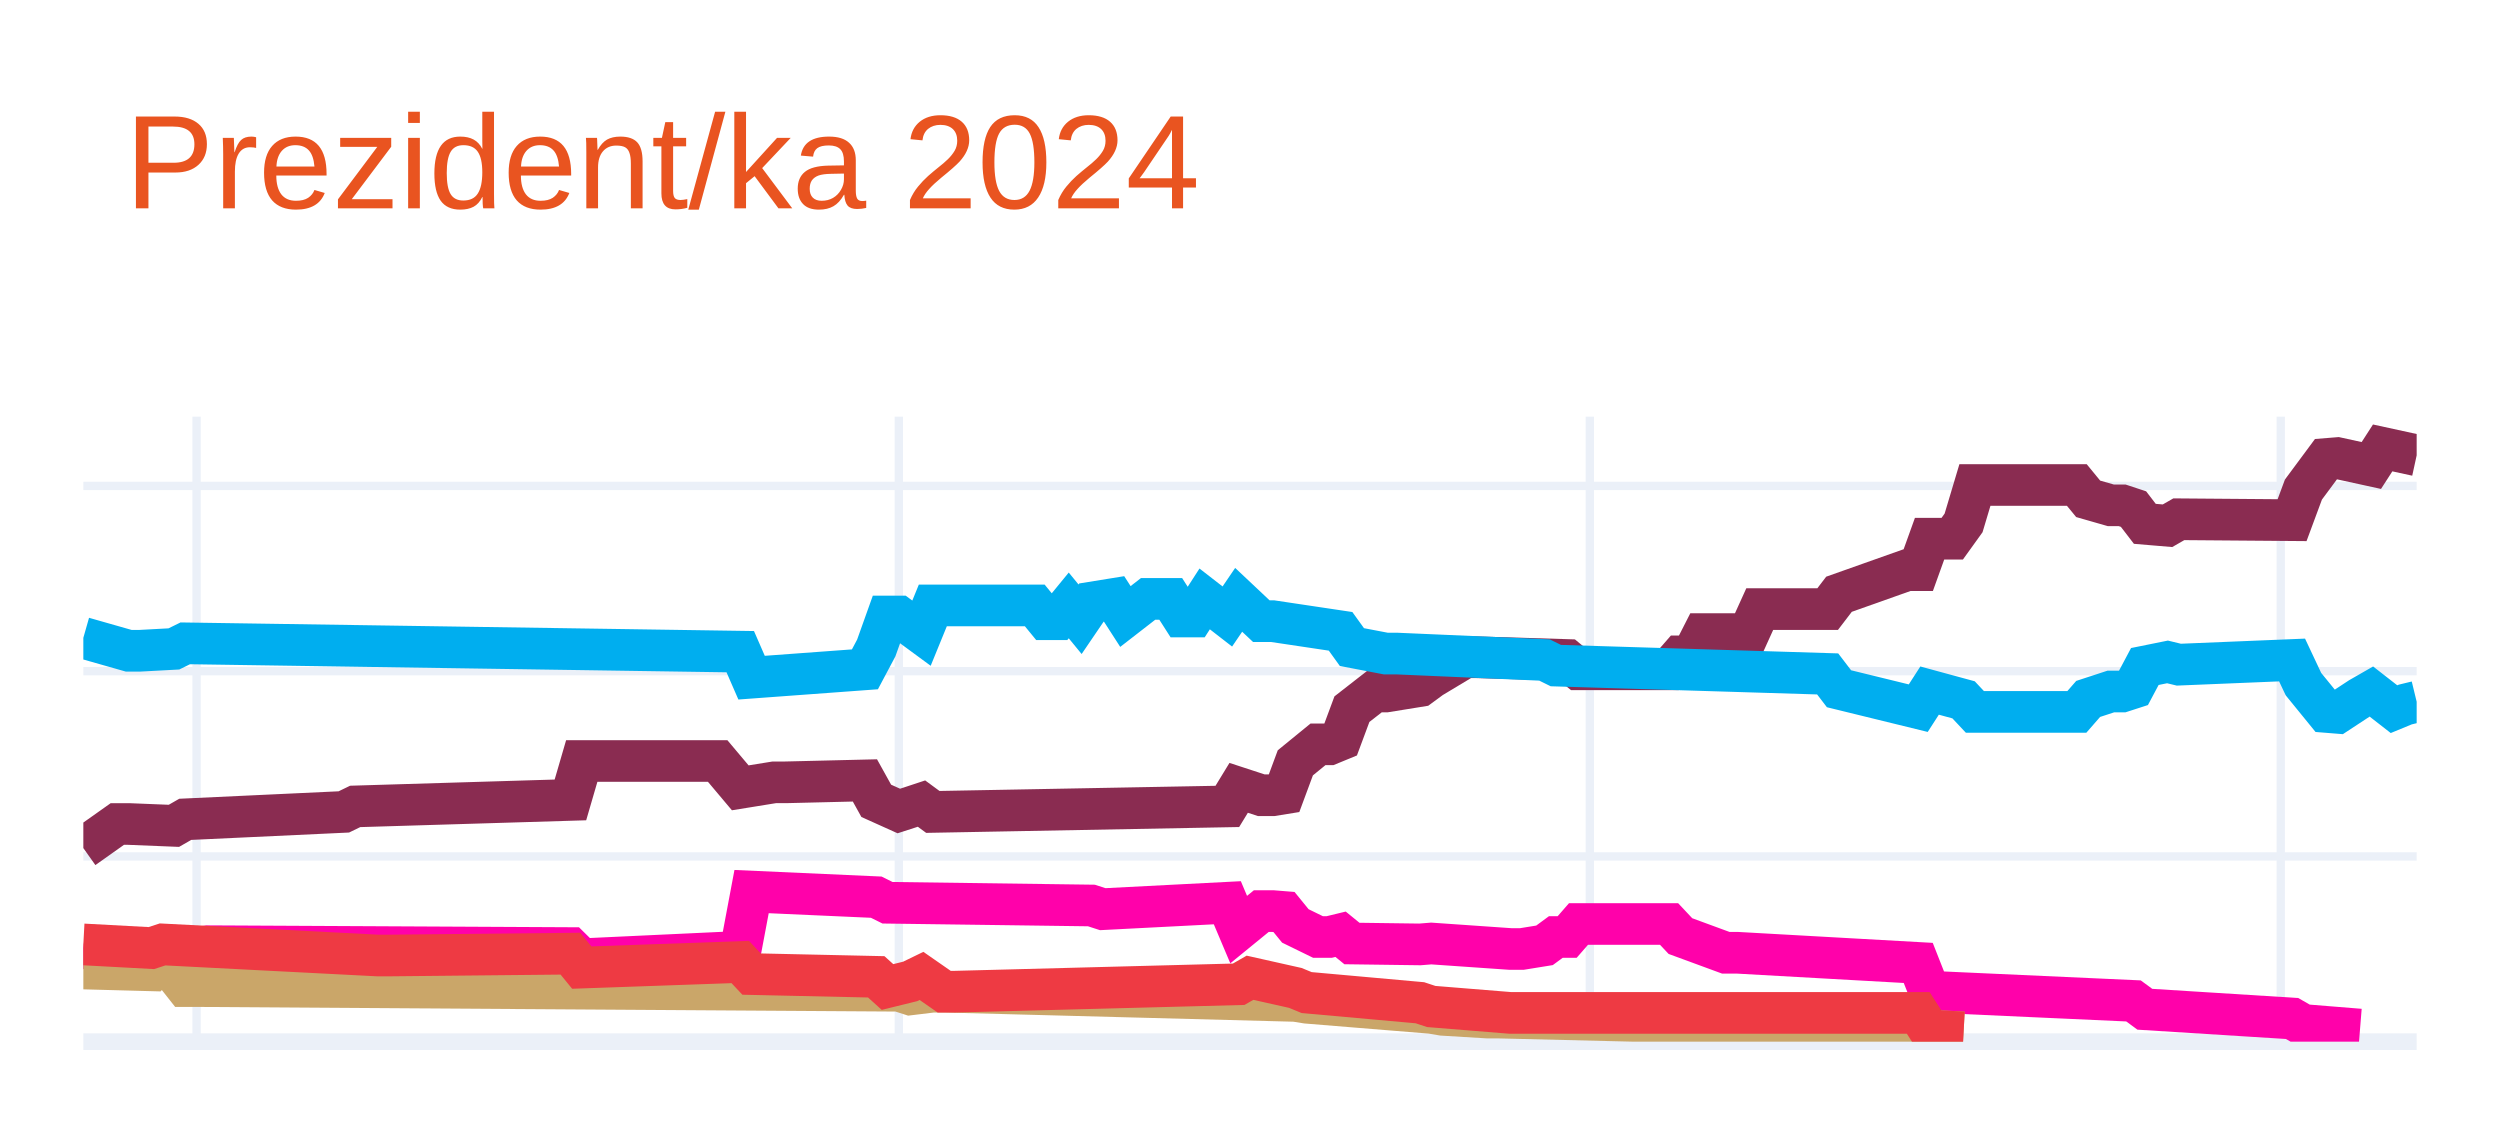
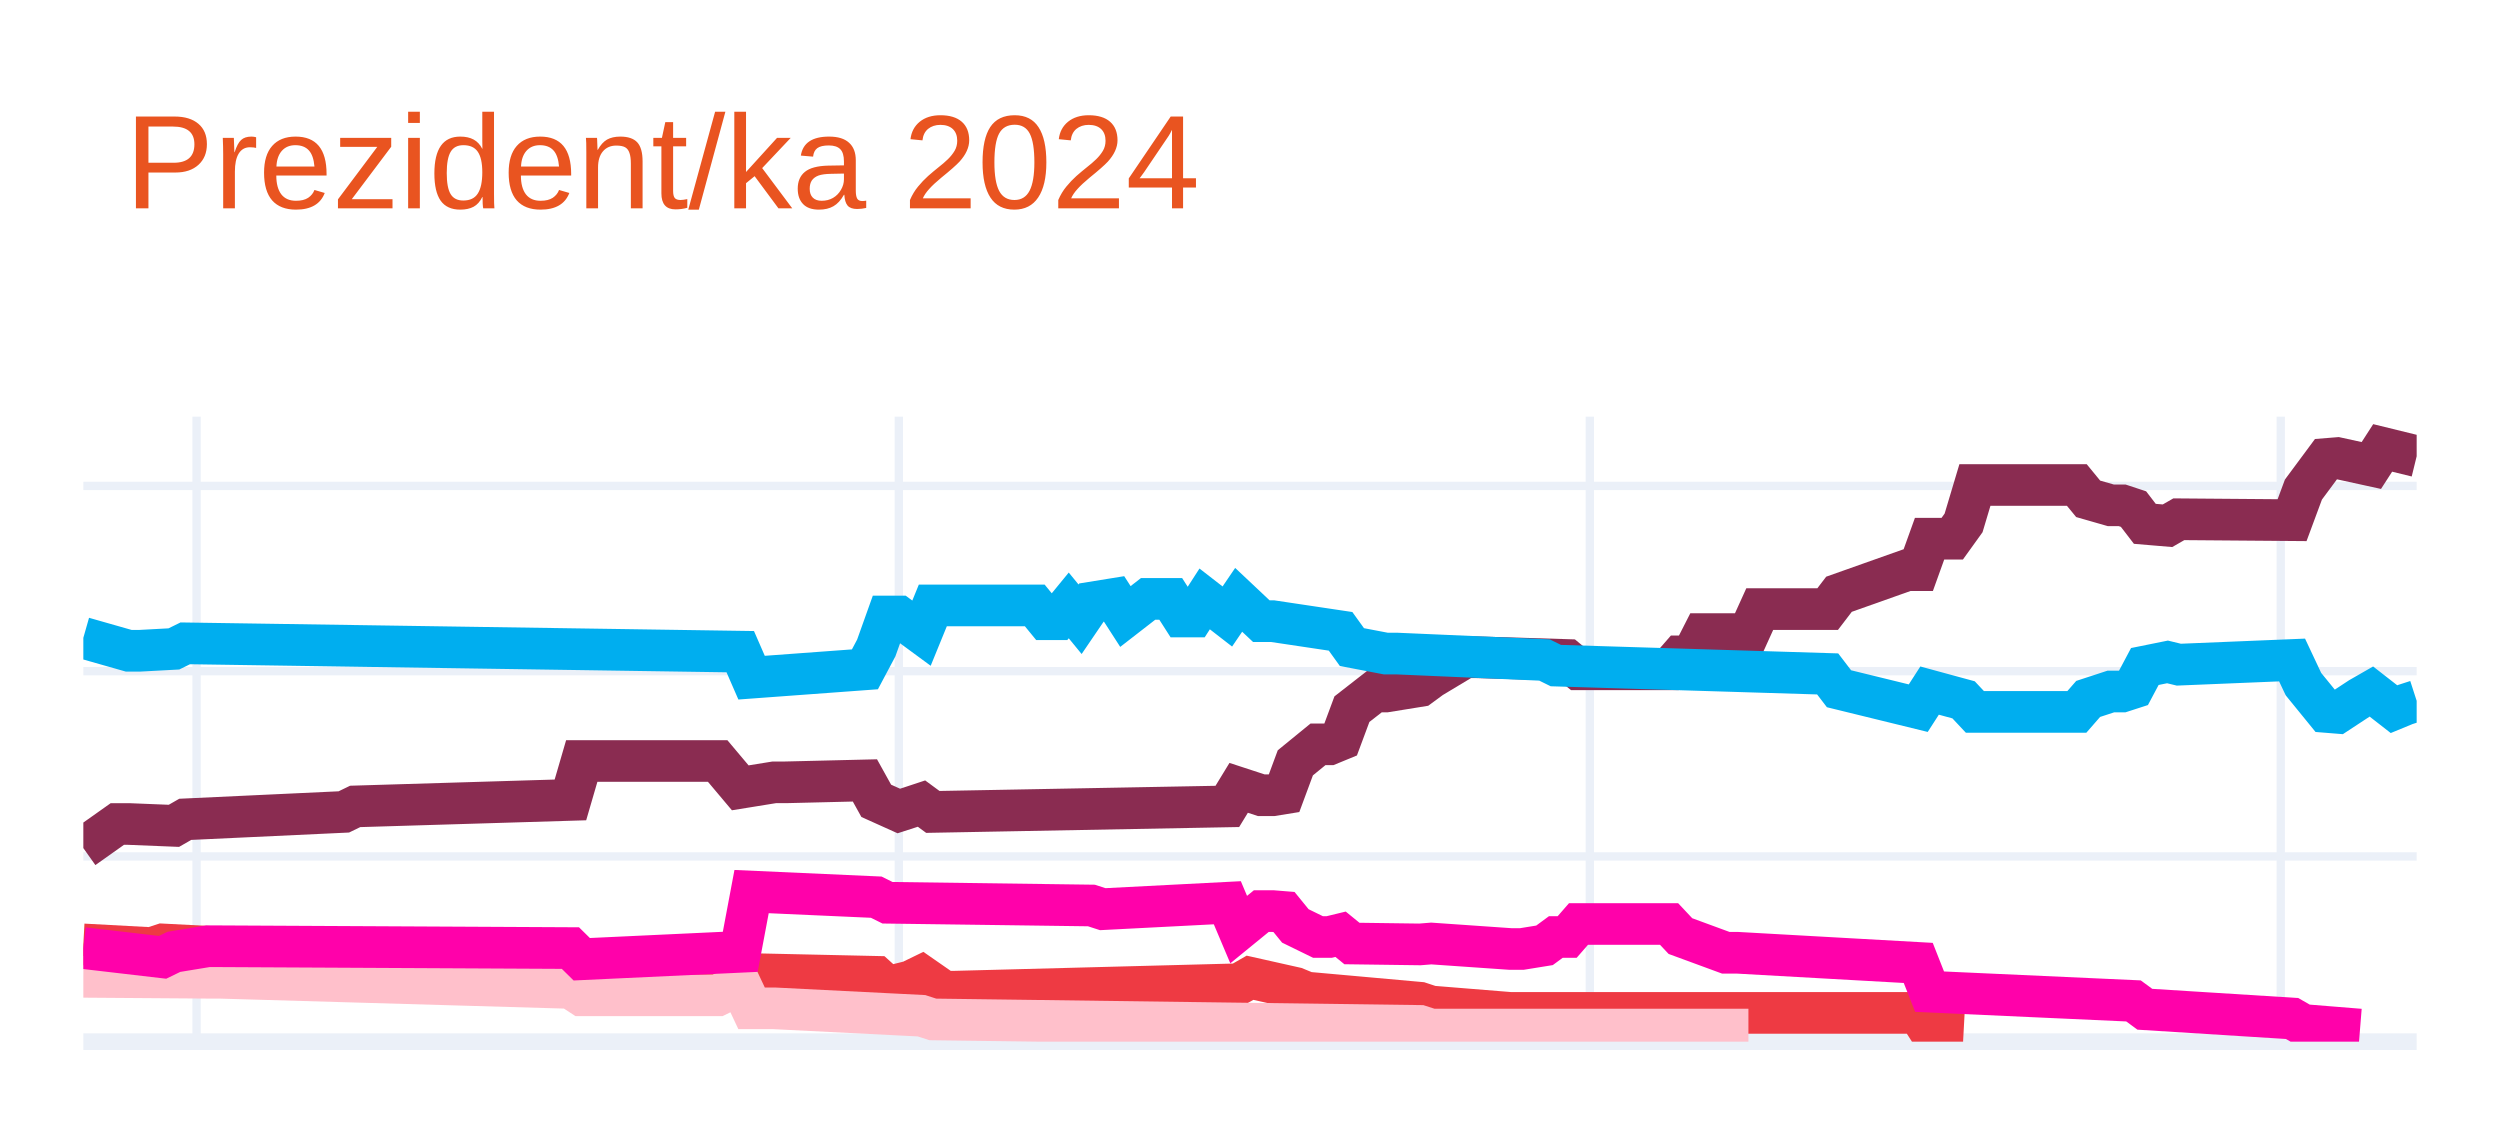
<svg xmlns="http://www.w3.org/2000/svg" class="main-svg" width="300" height="135" style="" viewBox="0 0 300 135">
  <rect x="0" y="0" width="300" height="135" style="fill: rgb(255, 255, 255); fill-opacity: 1;" />
-   <defs id="defs-e3ba78">
+   <defs id="defs-c02248">
    <g class="clips">
-       <clipPath id="clipe3ba78xyplot" class="plotclip">
+       <clipPath id="clipc02248xyplot" class="plotclip">
        <rect width="280" height="75" />
      </clipPath>
-       <clipPath class="axesclip" id="clipe3ba78x">
+       <clipPath class="axesclip" id="clipc02248x">
        <rect x="10" y="0" width="280" height="135" />
      </clipPath>
-       <clipPath class="axesclip" id="clipe3ba78y">
+       <clipPath class="axesclip" id="clipc02248y">
        <rect x="0" y="50" width="300" height="75" />
      </clipPath>
-       <clipPath class="axesclip" id="clipe3ba78xy">
+       <clipPath class="axesclip" id="clipc02248xy">
        <rect x="10" y="50" width="280" height="75" />
      </clipPath>
    </g>
    <g class="gradients" />
    <g class="patterns" />
  </defs>
  <g class="bglayer" />
  <g class="layer-below">
    <g class="imagelayer" />
    <g class="shapelayer" />
  </g>
  <g class="cartesianlayer">
    <g class="subplot xy">
      <g class="layer-subplot">
        <g class="shapelayer" />
        <g class="imagelayer" />
      </g>
      <g class="minor-gridlayer">
        <g class="x" />
        <g class="y" />
      </g>
      <g class="gridlayer">
        <g class="x">
          <path class="xgrid crisp" transform="translate(23.59,0)" d="M0,50v75" style="stroke: rgb(235, 240, 248); stroke-opacity: 1; stroke-width: 1px;" />
          <path class="xgrid crisp" transform="translate(107.86,0)" d="M0,50v75" style="stroke: rgb(235, 240, 248); stroke-opacity: 1; stroke-width: 1px;" />
          <path class="xgrid crisp" transform="translate(190.78,0)" d="M0,50v75" style="stroke: rgb(235, 240, 248); stroke-opacity: 1; stroke-width: 1px;" />
          <path class="xgrid crisp" transform="translate(273.69,0)" d="M0,50v75" style="stroke: rgb(235, 240, 248); stroke-opacity: 1; stroke-width: 1px;" />
        </g>
        <g class="y">
          <path class="ygrid crisp" transform="translate(0,102.77)" d="M10,0h280" style="stroke: rgb(235, 240, 248); stroke-opacity: 1; stroke-width: 1px;" />
          <path class="ygrid crisp" transform="translate(0,80.54)" d="M10,0h280" style="stroke: rgb(235, 240, 248); stroke-opacity: 1; stroke-width: 1px;" />
          <path class="ygrid crisp" transform="translate(0,58.31)" d="M10,0h280" style="stroke: rgb(235, 240, 248); stroke-opacity: 1; stroke-width: 1px;" />
        </g>
      </g>
      <g class="zerolinelayer">
        <path class="yzl zl crisp" transform="translate(0,125)" d="M10,0h280" style="stroke: rgb(235, 240, 248); stroke-opacity: 1; stroke-width: 2px;" />
      </g>
      <path class="xlines-below" />
      <path class="ylines-below" />
      <g class="overlines-below" />
      <g class="xaxislayer-below" />
      <g class="yaxislayer-below" />
      <g class="overaxes-below" />
-       <g class="plot" transform="translate(10,50)" clip-path="url(#clipe3ba78xyplot)">
+       <g class="plot" transform="translate(10,50)" clip-path="url(#clipc02248xyplot)">
        <g class="scatterlayer mlayer">
-           <g class="trace scatter trace0781f5" style="stroke-miterlimit: 2; opacity: 1;">
+           <g class="trace scatter trace1131b1" style="stroke-miterlimit: 2; opacity: 1;">
            <g class="fills" />
            <g class="errorbars" />
            <g class="lines">
-               <path class="js-line" d="M0,51.77L4.08,48.88L5.44,48.88L10.87,49.1L12.23,48.32L31.26,47.43L32.62,46.77L58.45,45.99L59.81,41.32L76.12,41.32L78.83,44.54L82.91,43.88L84.27,43.88L93.79,43.65L95.15,46.1L97.86,47.32L99.22,46.88L100.58,46.43L101.94,47.43L137.28,46.77L138.64,44.54L141.36,45.43L142.72,45.43L144.08,45.21L145.44,41.54L148.16,39.32L149.51,39.32L150.87,38.76L152.23,35.1L154.95,32.98L156.31,32.98L160.39,32.32L161.75,31.32L165.83,28.87L167.18,28.87L178.06,29.2L179.42,30.32L190.29,30.32L191.65,28.76L193.01,28.76L194.37,26.09L199.81,26.09L201.17,23.09L209.32,23.09L210.68,21.31L218.83,18.42L220.19,18.42L221.55,14.64L222.91,14.64L224.27,14.64L225.63,12.75L226.99,8.2L228.35,8.2L239.22,8.2L240.58,9.86L243.3,10.64L244.66,10.64L246.02,11.09L247.38,12.86L250.1,13.09L251.46,12.31L265.05,12.42L266.41,8.75L269.13,5.08L270.49,4.97L274.56,5.86L275.92,3.75L280,4.64" style="vector-effect: none; fill: none; stroke: rgb(138, 44, 81); stroke-opacity: 1; stroke-width: 5px; opacity: 1;" />
+               <path class="js-line" d="M0,51.77L4.08,48.88L5.44,48.88L10.87,49.1L12.23,48.32L31.26,47.43L32.62,46.77L58.45,45.99L59.81,41.32L76.12,41.32L78.83,44.54L82.91,43.88L84.27,43.88L93.79,43.65L95.15,46.1L97.86,47.32L99.22,46.88L100.58,46.43L101.94,47.43L137.28,46.77L138.64,44.54L141.36,45.43L142.72,45.43L144.08,45.21L145.44,41.54L148.16,39.32L149.51,39.32L150.87,38.76L152.23,35.1L154.95,32.98L156.31,32.98L160.39,32.32L161.75,31.32L165.83,28.87L167.18,28.87L178.06,29.2L179.42,30.32L190.29,30.32L191.65,28.76L193.01,28.76L194.37,26.09L199.81,26.09L201.17,23.09L209.32,23.09L210.68,21.31L218.83,18.42L220.19,18.42L221.55,14.64L222.91,14.64L224.27,14.64L225.63,12.75L226.99,8.2L228.35,8.2L239.22,8.2L240.58,9.86L243.3,10.64L244.66,10.64L246.02,11.09L247.38,12.86L250.1,13.09L251.46,12.31L265.05,12.42L266.41,8.75L269.13,5.08L270.49,4.97L274.56,5.86L275.92,3.75L280,4.75" style="vector-effect: none; fill: none; stroke: rgb(138, 44, 81); stroke-opacity: 1; stroke-width: 5px; opacity: 1;" />
            </g>
            <g class="points" />
            <g class="text" />
          </g>
-           <g class="trace scatter trace4e3382" style="stroke-miterlimit: 2; opacity: 1;">
+           <g class="trace scatter trace589d09" style="stroke-miterlimit: 2; opacity: 1;">
            <g class="fills" />
            <g class="errorbars" />
            <g class="lines">
-               <path class="js-line" d="M0,26.54L5.44,28.09L6.8,28.09L10.87,27.87L12.23,27.2L78.83,28.2L80.19,31.32L93.79,30.32L95.15,27.76L96.5,23.98L97.86,23.98L100.58,25.98L101.94,22.65L114.17,22.65L115.53,24.31L116.89,24.31L118.25,22.65L119.61,24.31L120.97,22.31L123.69,21.87L125.05,23.98L127.77,21.87L129.13,21.87L130.49,21.87L131.84,23.98L133.2,23.98L134.56,21.87L137.28,23.98L138.64,21.98L141.36,24.54L142.72,24.54L150.87,25.76L152.23,27.65L156.31,28.43L157.67,28.43L175.34,29.2L176.7,29.87L209.32,30.87L210.68,32.65L220.19,34.98L221.55,32.87L225.63,33.98L226.99,35.43L239.22,35.43L240.58,33.87L243.3,32.98L244.66,32.98L246.02,32.54L247.38,29.98L250.1,29.43L251.46,29.76L265.05,29.2L266.41,32.09L269.13,35.43L270.49,35.54L273.2,33.76L274.56,32.98L277.28,35.1L278.64,34.54L280,34.21" style="vector-effect: none; fill: none; stroke: rgb(0, 174, 239); stroke-opacity: 1; stroke-width: 5px; opacity: 1;" />
+               <path class="js-line" d="M0,26.54L5.44,28.09L6.8,28.09L10.87,27.87L12.23,27.2L78.83,28.2L80.19,31.32L93.79,30.32L95.15,27.76L96.5,23.98L97.86,23.98L100.58,25.98L101.94,22.65L114.17,22.65L115.53,24.31L116.89,24.31L118.25,22.65L119.61,24.31L120.97,22.31L123.69,21.87L125.05,23.98L127.77,21.87L129.13,21.87L130.49,21.87L131.84,23.98L133.2,23.98L134.56,21.87L137.28,23.98L138.64,21.98L141.36,24.54L142.72,24.54L150.87,25.76L152.23,27.65L156.31,28.43L157.67,28.43L175.34,29.2L176.7,29.87L209.32,30.87L210.68,32.65L220.19,34.98L221.55,32.87L225.63,33.98L226.99,35.43L239.22,35.43L240.58,33.87L243.3,32.98L244.66,32.98L246.02,32.54L247.38,29.98L250.1,29.43L251.46,29.76L265.05,29.2L266.41,32.09L269.13,35.43L270.49,35.54L273.2,33.76L274.56,32.98L277.28,35.1L278.64,34.54L280,34.1" style="vector-effect: none; fill: none; stroke: rgb(0, 174, 239); stroke-opacity: 1; stroke-width: 5px; opacity: 1;" />
            </g>
            <g class="points" />
            <g class="text" />
          </g>
-           <g class="trace scatter trace9eeec6" style="stroke-miterlimit: 2; opacity: 1;">
+           <g class="trace scatter trace74dcf2" style="stroke-miterlimit: 2; opacity: 1;">
+             <g class="fills" />
+             <g class="errorbars" />
+             <g class="lines">
+               <path class="js-line" d="M0,63.33L8.16,63.77L9.51,63.33L35.34,64.66L36.7,64.66L58.45,64.44L59.81,66.11L78.83,65.44L80.19,66.89L95.15,67.22L96.5,68.44L99.22,67.77L100.58,67.11L103.3,69L104.66,69L138.64,68.11L140,67.33L145.44,68.55L146.8,69.11L160.39,70.33L161.75,70.78L171.26,71.55L172.62,71.55L220.19,71.55L221.55,73.67L225.63,73.89" style="vector-effect: none; fill: none; stroke: rgb(238, 58, 67); stroke-opacity: 1; stroke-width: 5px; opacity: 1;" />
+             </g>
+             <g class="points" />
+             <g class="text" />
+           </g>
+           <g class="trace scatter tracea52512" style="stroke-miterlimit: 2; opacity: 1;">
+             <g class="fills" />
+             <g class="errorbars" />
+             <g class="lines">
+               <path class="js-line" d="M0,67.22L14.95,67.33L16.31,67.33L58.45,68.55L59.81,69.44L76.12,69.44L78.83,68.11L80.19,71L82.91,71L100.58,71.89L101.94,72.33L160.39,73.11L161.75,73.55L199.81,73.55" style="vector-effect: none; fill: none; stroke: rgb(255, 192, 203); stroke-opacity: 1; stroke-width: 5px; opacity: 1;" />
+             </g>
+             <g class="points" />
+             <g class="text" />
+           </g>
+           <g class="trace scatter trace107934" style="stroke-miterlimit: 2; opacity: 1;">
            <g class="fills" />
            <g class="errorbars" />
            <g class="lines">
              <path class="js-line" d="M0,63.77L9.51,64.88L10.87,64.22L14.95,63.55L16.31,63.55L58.45,63.77L59.81,65.11L78.83,64.22L80.19,56.99L95.15,57.66L96.5,58.33L120.97,58.66L122.33,59.1L137.28,58.33L138.64,61.55L141.36,59.33L142.72,59.33L144.08,59.44L145.44,61.11L148.16,62.44L149.51,62.44L150.87,62.11L152.23,63.22L160.39,63.33L161.75,63.22L171.26,63.88L172.62,63.88L175.34,63.44L176.7,62.44L178.06,62.44L179.42,60.88L190.29,60.88L191.65,62.33L197.09,64.33L198.45,64.33L220.19,65.55L221.55,69L246.02,70.11L247.38,71.11L265.05,72.22L266.41,73L273.2,73.55" style="vector-effect: none; fill: none; stroke: rgb(255, 1, 170); stroke-opacity: 1; stroke-width: 5px; opacity: 1;" />
-             </g>
-             <g class="points" />
-             <g class="text" />
-           </g>
-           <g class="trace scatter tracecce0ef" style="stroke-miterlimit: 2; opacity: 1;">
-             <g class="fills" />
-             <g class="errorbars" />
-             <g class="lines">
-               <path class="js-line" d="M0,66.22L8.16,66.44L9.51,64.88L12.23,68.33L13.59,68.33L97.86,68.89L99.22,69.33L101.94,69L103.3,69L145.44,70.11L146.8,70.33L161.75,71.55L163.11,71.78L168.54,72.11L169.9,72.11L220.19,73.33L221.55,73.67L225.63,73.89" style="vector-effect: none; fill: none; stroke: rgb(202, 166, 105); stroke-opacity: 1; stroke-width: 5px; opacity: 1;" />
-             </g>
-             <g class="points" />
-             <g class="text" />
-           </g>
-           <g class="trace scatter trace19f3ad" style="stroke-miterlimit: 2; opacity: 1;">
-             <g class="fills" />
-             <g class="errorbars" />
-             <g class="lines">
-               <path class="js-line" d="M0,63.33L8.16,63.77L9.51,63.33L35.34,64.66L36.7,64.66L58.45,64.44L59.81,66.11L78.83,65.44L80.19,66.89L95.15,67.22L96.5,68.44L99.22,67.77L100.58,67.11L103.3,69L104.66,69L138.64,68.11L140,67.33L145.44,68.55L146.8,69.11L160.39,70.33L161.75,70.78L171.26,71.55L172.62,71.55L220.19,71.55L221.55,73.67L225.63,73.89" style="vector-effect: none; fill: none; stroke: rgb(238, 58, 67); stroke-opacity: 1; stroke-width: 5px; opacity: 1;" />
            </g>
            <g class="points" />
            <g class="text" />
          </g>
        </g>
      </g>
      <g class="overplot" />
      <path class="xlines-above crisp" d="M0,0" style="fill: none;" />
      <path class="ylines-above crisp" d="M0,0" style="fill: none;" />
      <g class="overlines-above" />
      <g class="xaxislayer-above" />
      <g class="yaxislayer-above" />
      <g class="overaxes-above" />
    </g>
  </g>
  <g class="polarlayer" />
  <g class="smithlayer" />
  <g class="ternarylayer" />
  <g class="geolayer" />
  <g class="funnelarealayer" />
  <g class="pielayer" />
  <g class="iciclelayer" />
  <g class="treemaplayer" />
  <g class="sunburstlayer" />
  <g class="glimages" />
-   <defs id="topdefs-e3ba78">
+   <defs id="topdefs-c02248">
    <g class="clips" />
  </defs>
  <g class="layer-above">
    <g class="imagelayer" />
    <g class="shapelayer" />
  </g>
  <g class="infolayer">
    <g class="g-gtitle">
      <text class="gtitle" x="15" y="25" text-anchor="start" dy="0em" style="font-family: Ubuntu, verdana, arial, sans-serif; font-size: 16px; fill: rgb(233, 84, 32); opacity: 1; font-weight: normal; white-space: pre;">Prezident/ka 2024</text>
    </g>
    <g class="g-xtitle" />
    <g class="g-ytitle" />
  </g>
</svg>
